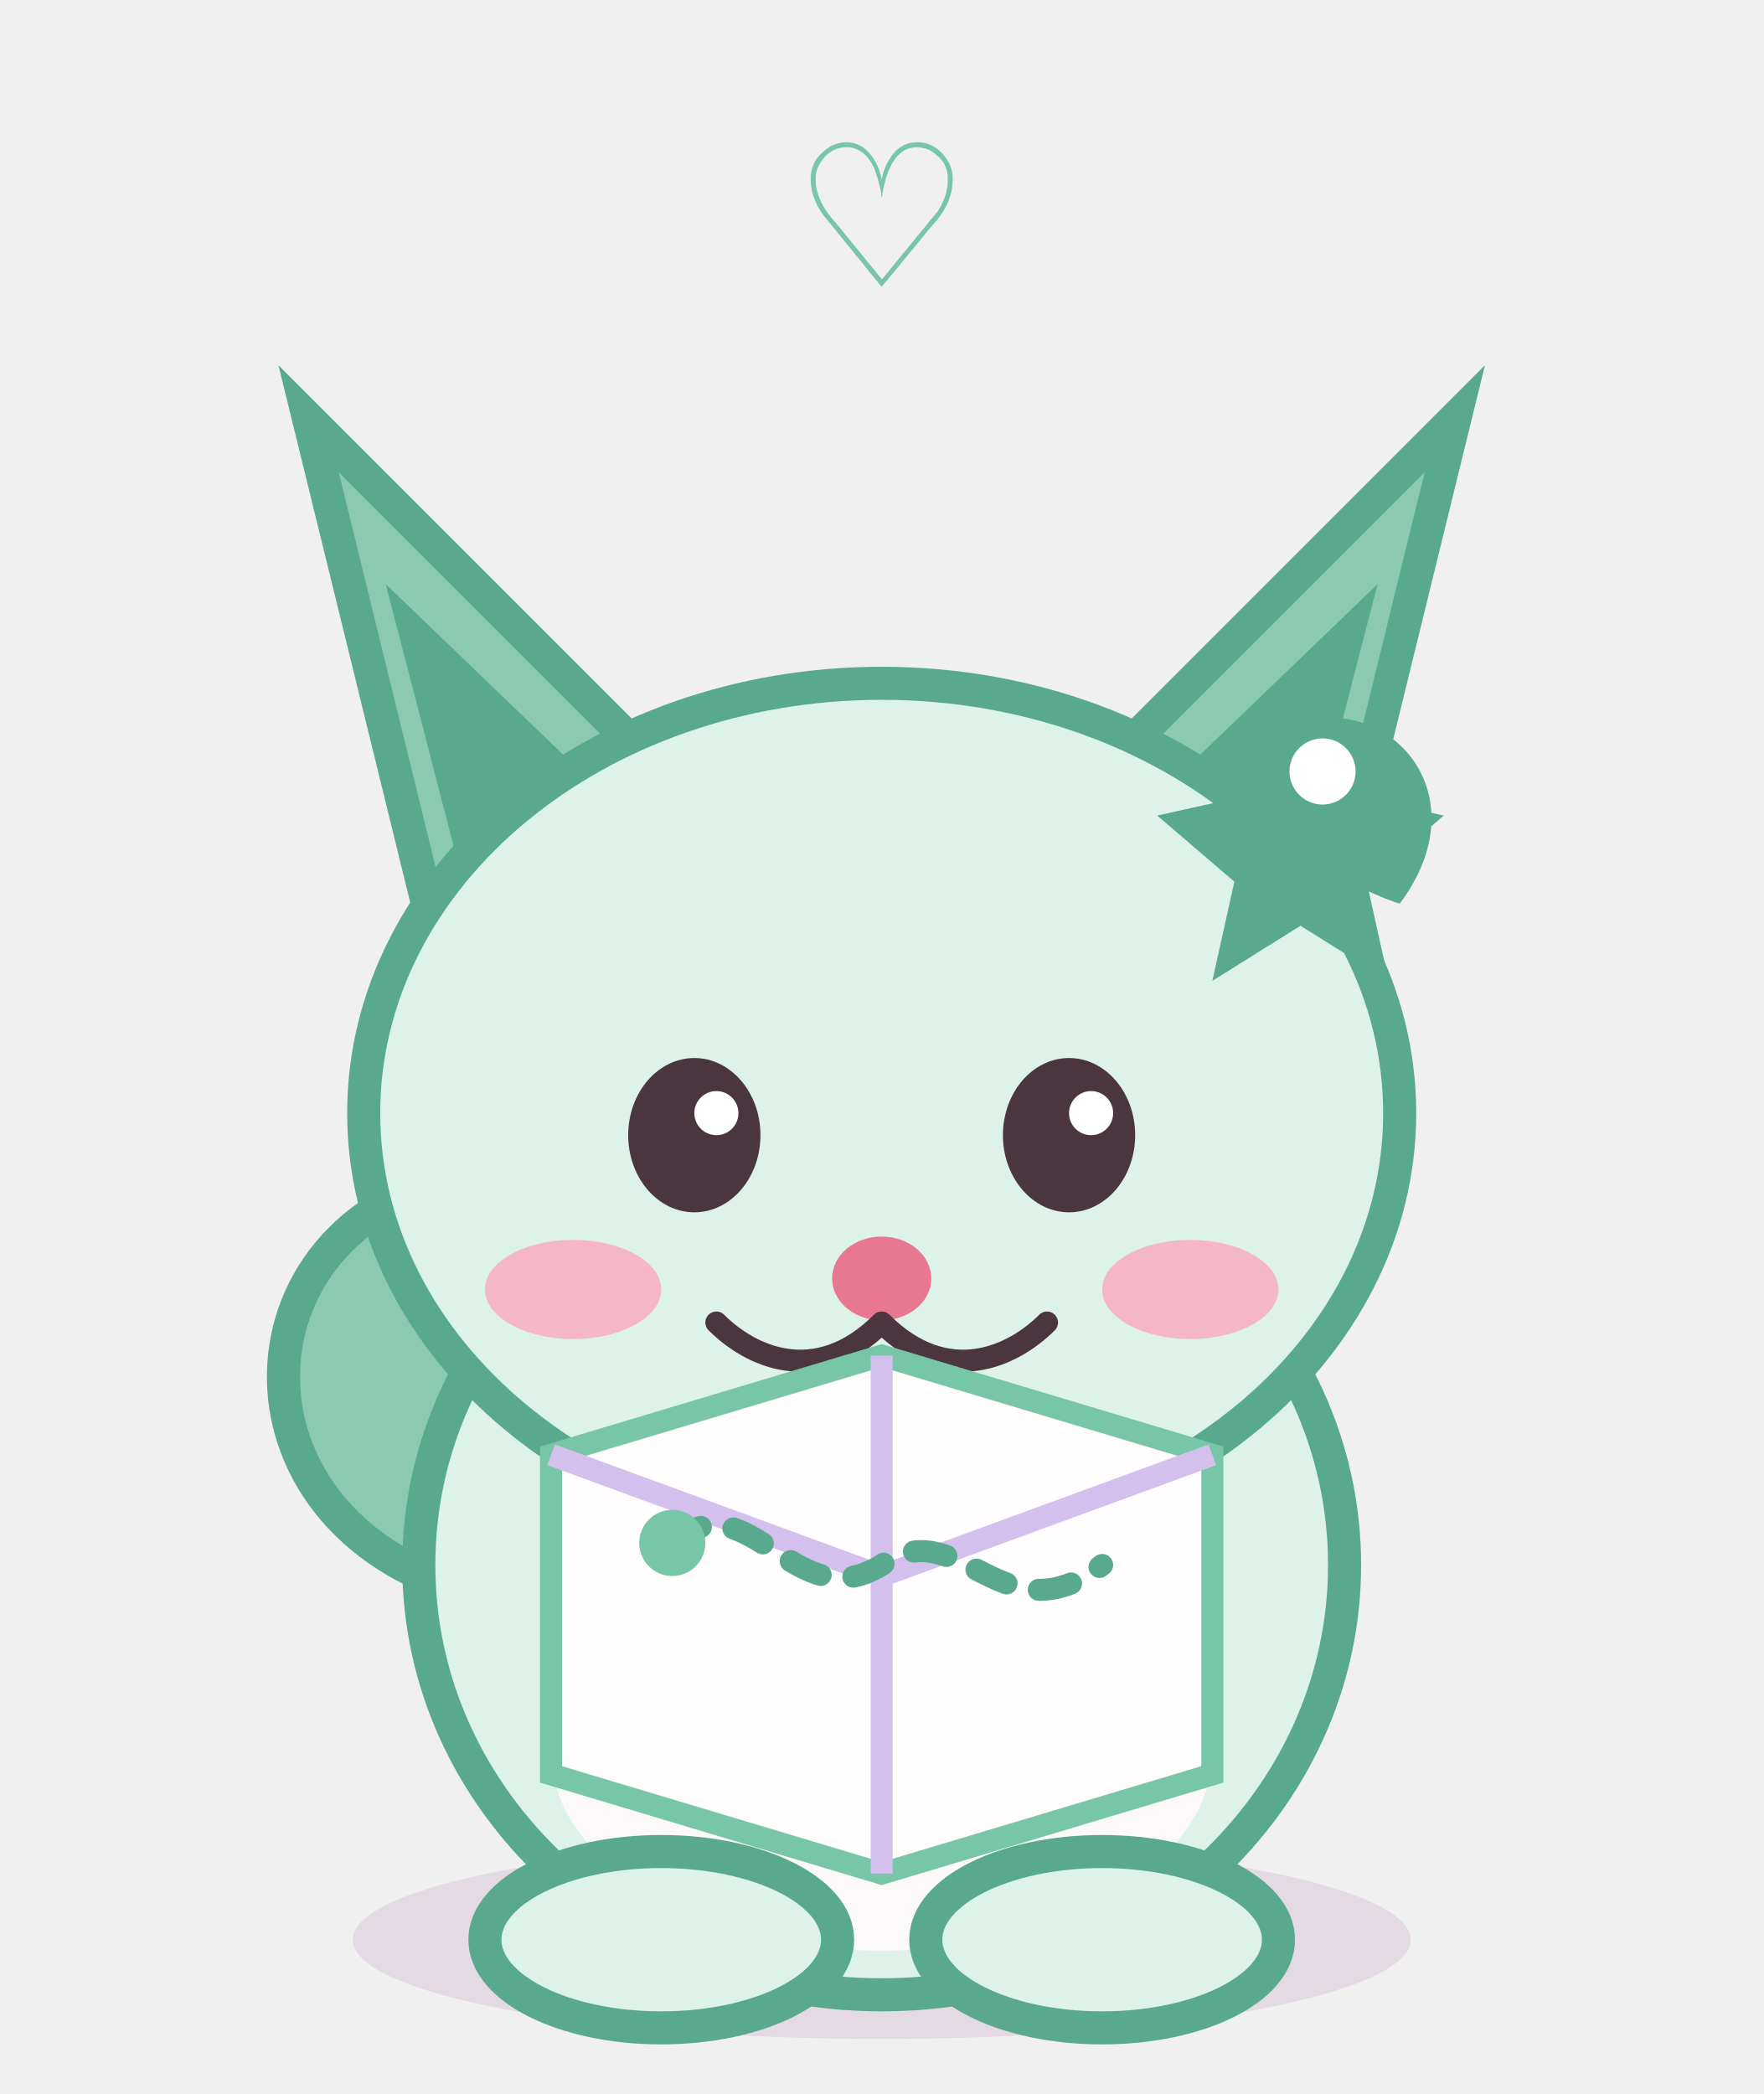
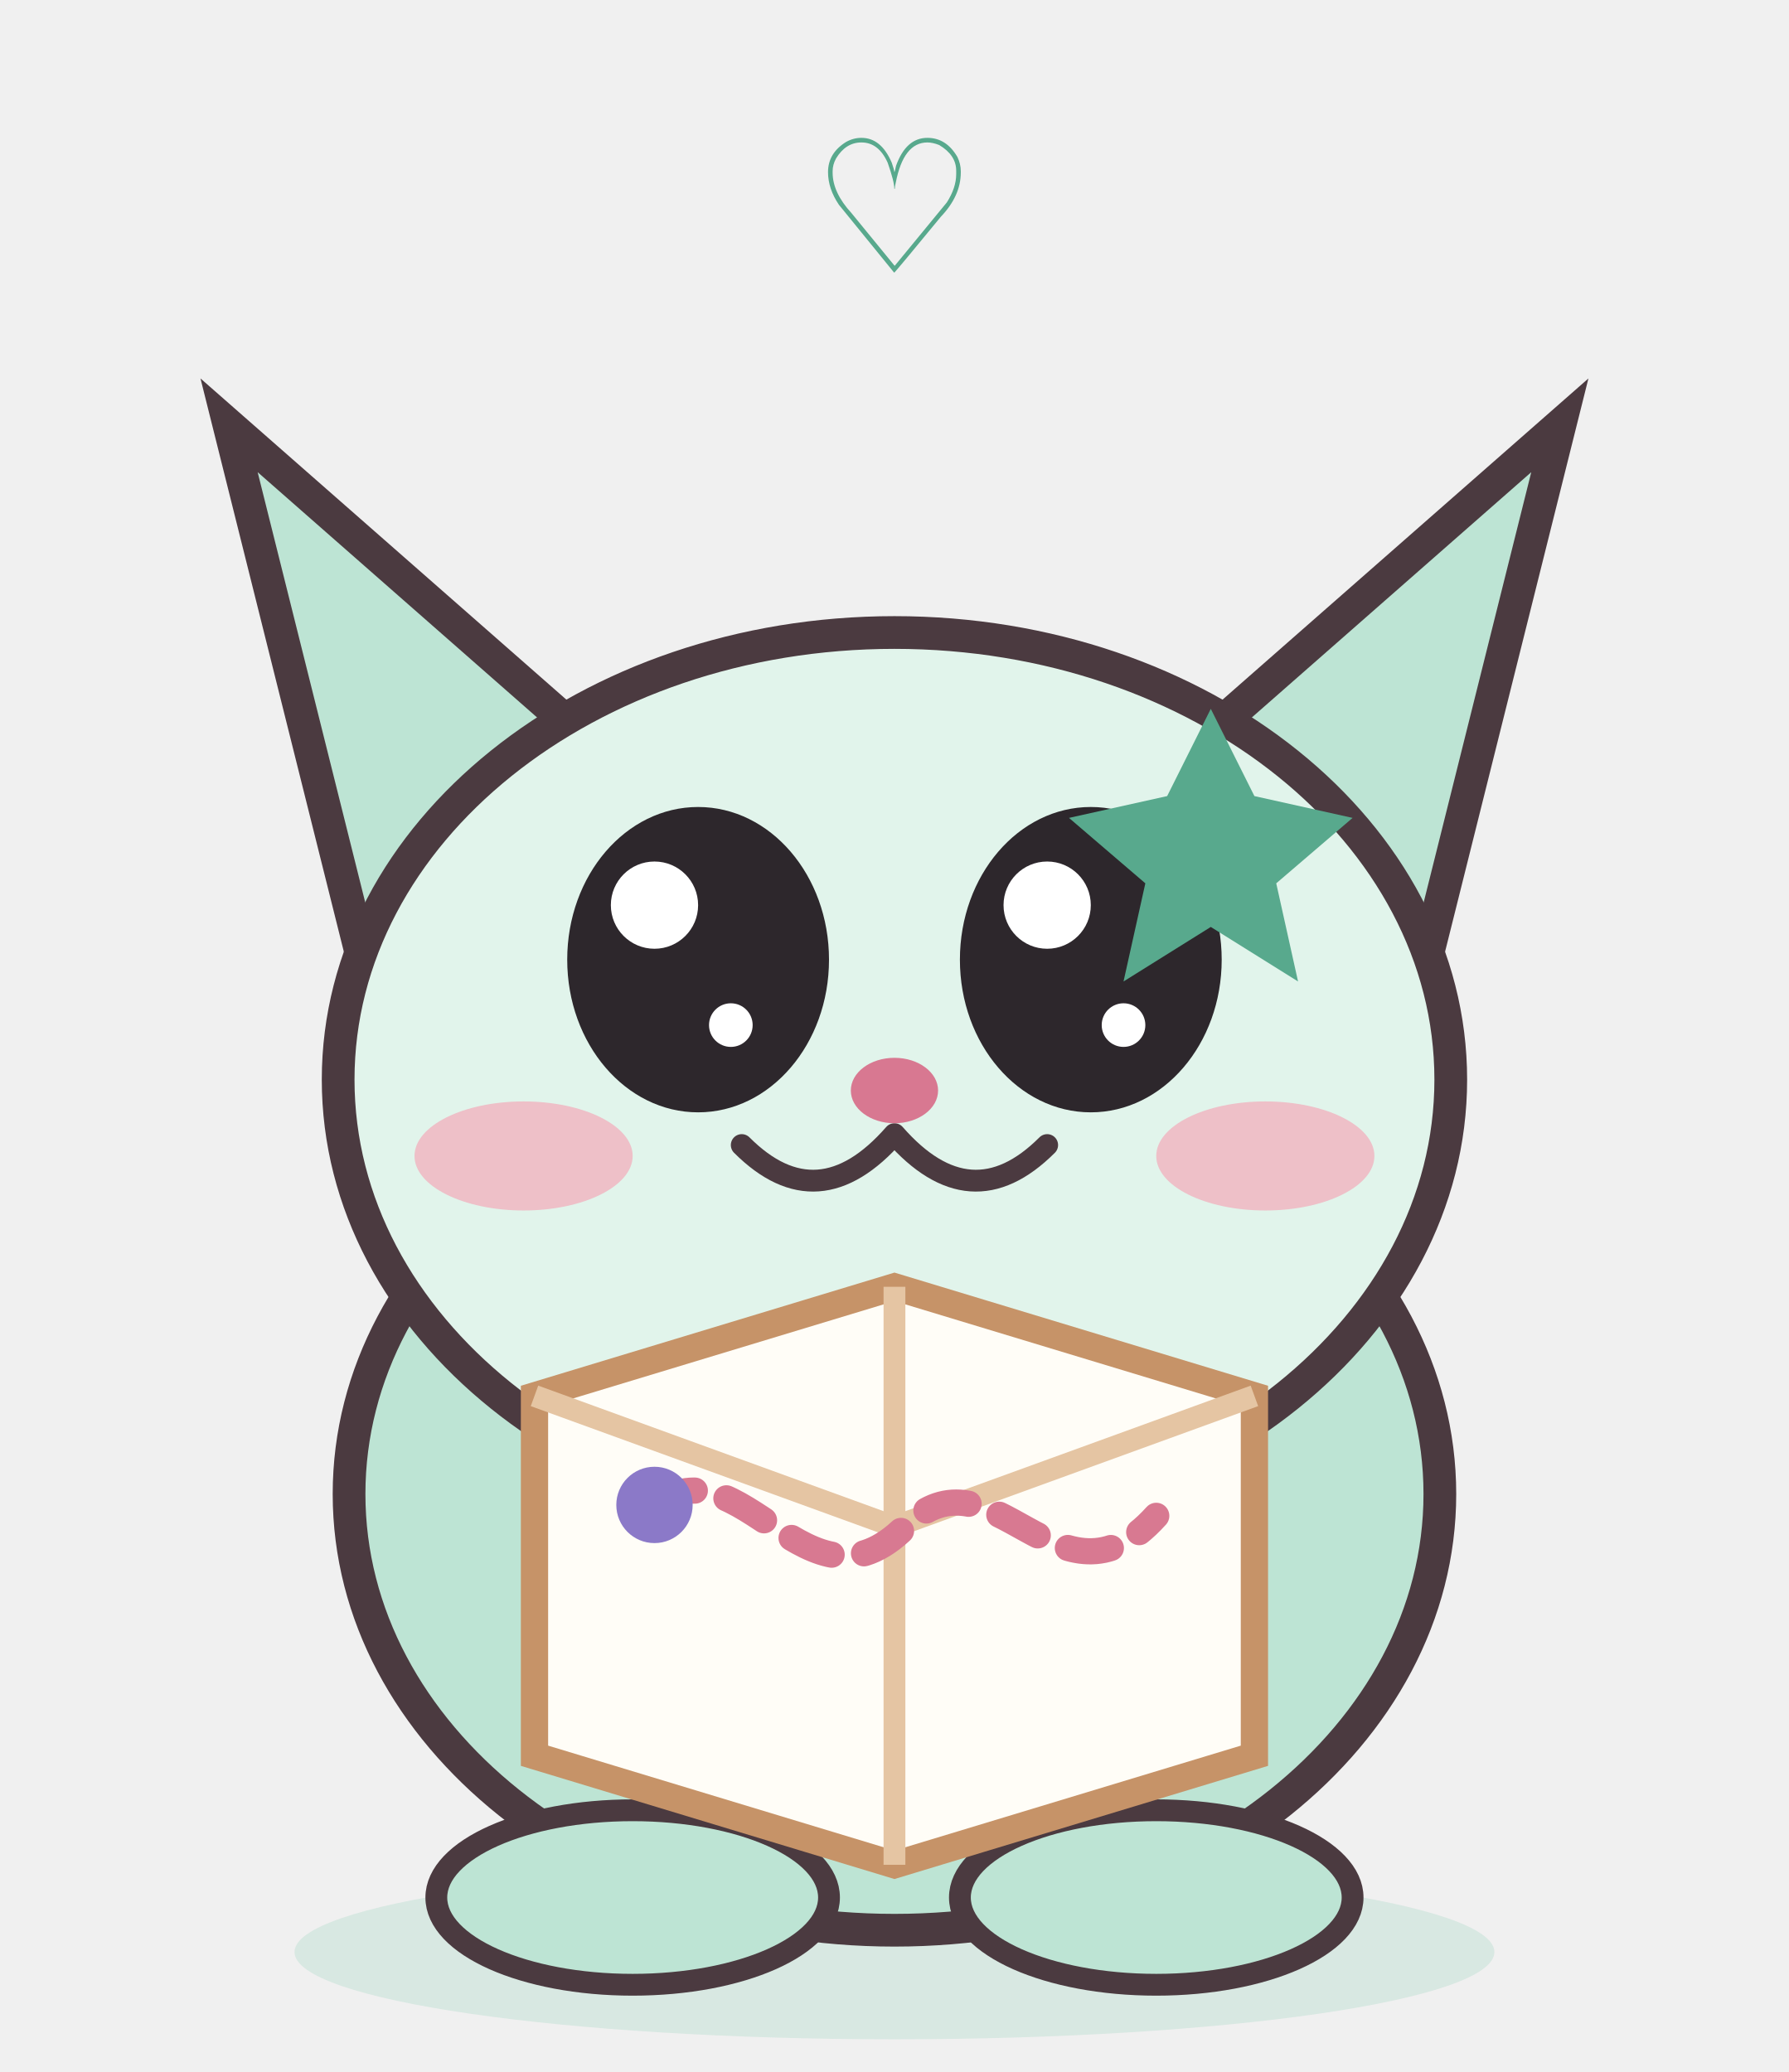
- <svg xmlns="http://www.w3.org/2000/svg" viewBox="0 0 160 190" fill="none">
-   <ellipse cx="80" cy="176" rx="48" ry="9" fill="#D9C8D8" opacity=".55" />
-   <path d="M45 145C20 140 20 112 41 107C43 123 56 132 63 140" fill="#8BC9B1" stroke="#58A98D" stroke-width="3" />
-   <ellipse cx="80" cy="142" rx="42" ry="39" fill="#DDF3E9" stroke="#58A98D" stroke-width="3" />
-   <ellipse cx="80" cy="159" rx="30" ry="18" fill="#FFF9FC" opacity=".88" />
-   <ellipse cx="60" cy="176" rx="16" ry="8" fill="#DDF3E9" stroke="#58A98D" stroke-width="3" />
-   <ellipse cx="100" cy="176" rx="16" ry="8" fill="#DDF3E9" stroke="#58A98D" stroke-width="3" />
-   <path d="M41 91L28 38L66 76Z" fill="#8BC9B1" stroke="#58A98D" stroke-width="3" />
-   <path d="M119 91L132 38L94 76Z" fill="#8BC9B1" stroke="#58A98D" stroke-width="3" />
-   <path d="M42 80L35 53L61 78Z" fill="#58A98D" />
-   <path d="M118 80L125 53L99 78Z" fill="#58A98D" />
-   <ellipse cx="80" cy="101" rx="47" ry="39" fill="#DDF3E9" stroke="#58A98D" stroke-width="3" />
-   <path d="M118 64l4 8 9 2-7 6 2 9-8-5-8 5 2-9-7-6 9-2z" fill="#58A98D" />
-   <ellipse cx="63" cy="103" rx="6" ry="7" fill="#4B3640" />
-   <ellipse cx="97" cy="103" rx="6" ry="7" fill="#4B3640" />
-   <circle cx="65" cy="101" r="2" fill="white" />
-   <circle cx="99" cy="101" r="2" fill="white" />
-   <ellipse cx="80" cy="116" rx="4.5" ry="3.8" fill="#E87891" />
-   <path d="M80 120C74 126 68 123 65 120M80 120C86 126 92 123 95 120" stroke="#4B3640" stroke-width="2" stroke-linecap="round" />
-   <ellipse cx="52" cy="117" rx="8" ry="4.5" fill="#FF9EBA" opacity=".7" />
-   <ellipse cx="108" cy="117" rx="8" ry="4.5" fill="#FF9EBA" opacity=".7" />
-   <path d="M50 132L80 123L110 132V161L80 170L50 161Z" fill="#FFFDFE" stroke="#76C6A7" stroke-width="2" />
-   <path d="M80 123V170M50 132L80 143L110 132" stroke="#D4C0EC" stroke-width="2" />
-   <path d="M61 140C68 134 72 147 80 142C87 137 91 149 100 142" stroke="#58A98D" stroke-width="2" stroke-linecap="round" stroke-dasharray="3 3" />
-   <circle cx="61" cy="140" r="3" fill="#76C6A7" />
-   <path d="M112 69C122 59 136 70 127 82C121 80 116 76 112 69Z" fill="#58A98D" />
-   <circle cx="120" cy="70" r="3" fill="white" />
-   <text x="80" y="26" text-anchor="middle" font-family="Arial, sans-serif" font-size="18" font-weight="900" fill="#76C6A7">♡</text>
+ <svg xmlns="http://www.w3.org/2000/svg" viewBox="0 0 164 190" fill="none">
+   <ellipse cx="82" cy="179" rx="55" ry="8" fill="#C8E2D8" opacity=".6" />
+   <ellipse cx="82" cy="137" rx="50" ry="40" fill="#BDE4D4" stroke="#4B3A40" stroke-width="3" />
+   <path d="M34 91L21 39L62 75ZM130 91L143 39L102 75Z" fill="#BDE4D4" stroke="#4B3A40" stroke-width="3" />
+   <ellipse cx="82" cy="99" rx="51" ry="41" fill="#E1F4EB" stroke="#4B3A40" stroke-width="3" />
+   <ellipse cx="64" cy="88" rx="12" ry="14" fill="#2D272C" />
+   <ellipse cx="100" cy="88" rx="12" ry="14" fill="#2D272C" />
+   <circle cx="60" cy="83" r="4" fill="white" />
+   <circle cx="96" cy="83" r="4" fill="white" />
+   <circle cx="67" cy="94" r="2" fill="white" />
+   <circle cx="103" cy="94" r="2" fill="white" />
+   <path d="M82 104q-7 8-14 1M82 104q7 8 14 1" stroke="#4B3A40" stroke-width="2" stroke-linecap="round" fill="none" />
+   <ellipse cx="82" cy="100" rx="4" ry="3" fill="#D87891" />
+   <ellipse cx="48" cy="106" rx="10" ry="5" fill="#F4A4B5" opacity=".65" />
+   <ellipse cx="116" cy="106" rx="10" ry="5" fill="#F4A4B5" opacity=".65" />
+   <path d="M111 65l4 8 9 2-7 6 2 9-8-5-8 5 2-9-7-6 9-2z" fill="#58A98D" />
+   <ellipse cx="58" cy="174" rx="18" ry="8" fill="#BDE4D4" stroke="#4B3A40" stroke-width="2" />
+   <ellipse cx="106" cy="174" rx="18" ry="8" fill="#BDE4D4" stroke="#4B3A40" stroke-width="2" />
+   <path d="M49 128L82 118L115 128V161L82 171L49 161Z" fill="#FFFDF7" stroke="#C69368" stroke-width="2.5" />
+   <path d="M82 118V171M49 128L82 140L115 128" stroke="#E5C5A3" stroke-width="2" />
+   <path d="M60 138C68 132 74 149 83 140C91 132 97 149 106 139" stroke="#D87991" stroke-width="2.4" stroke-linecap="round" stroke-dasharray="4 3" />
+   <circle cx="60" cy="138" r="3.5" fill="#8B79C8" />
+   <text x="82" y="25" text-anchor="middle" font-size="17" fill="#58A98D">♡</text>
</svg>
